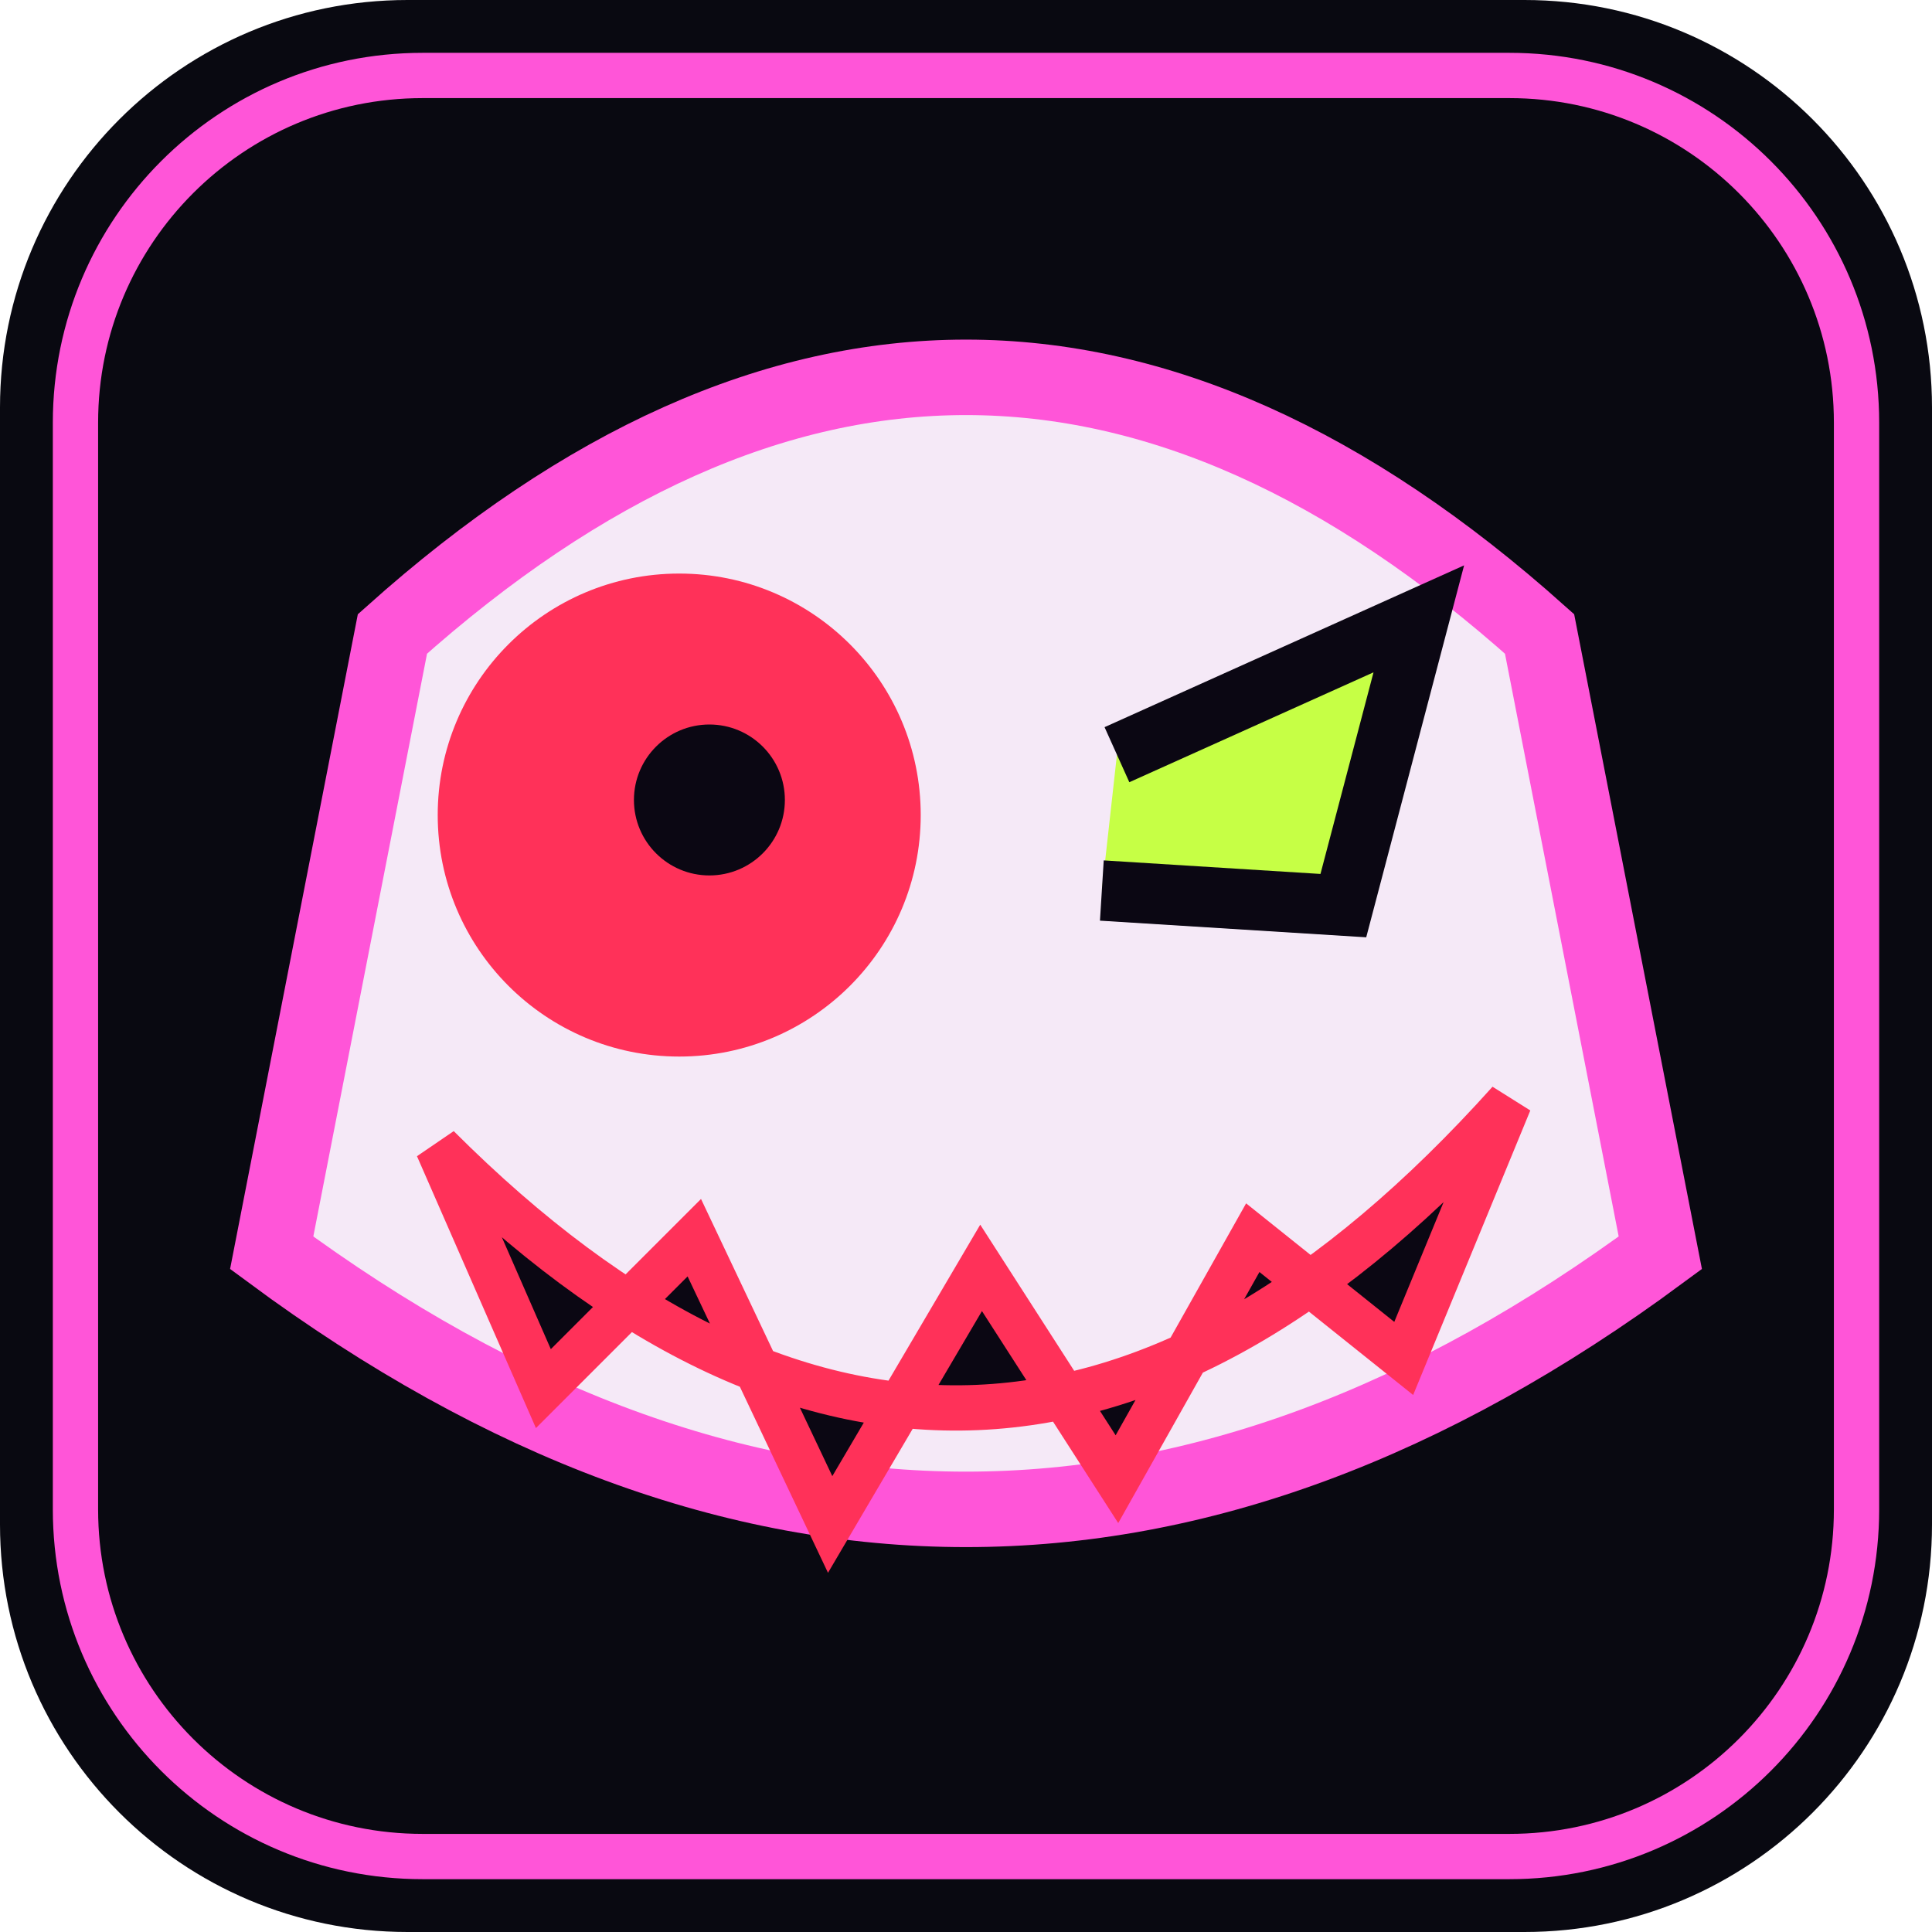
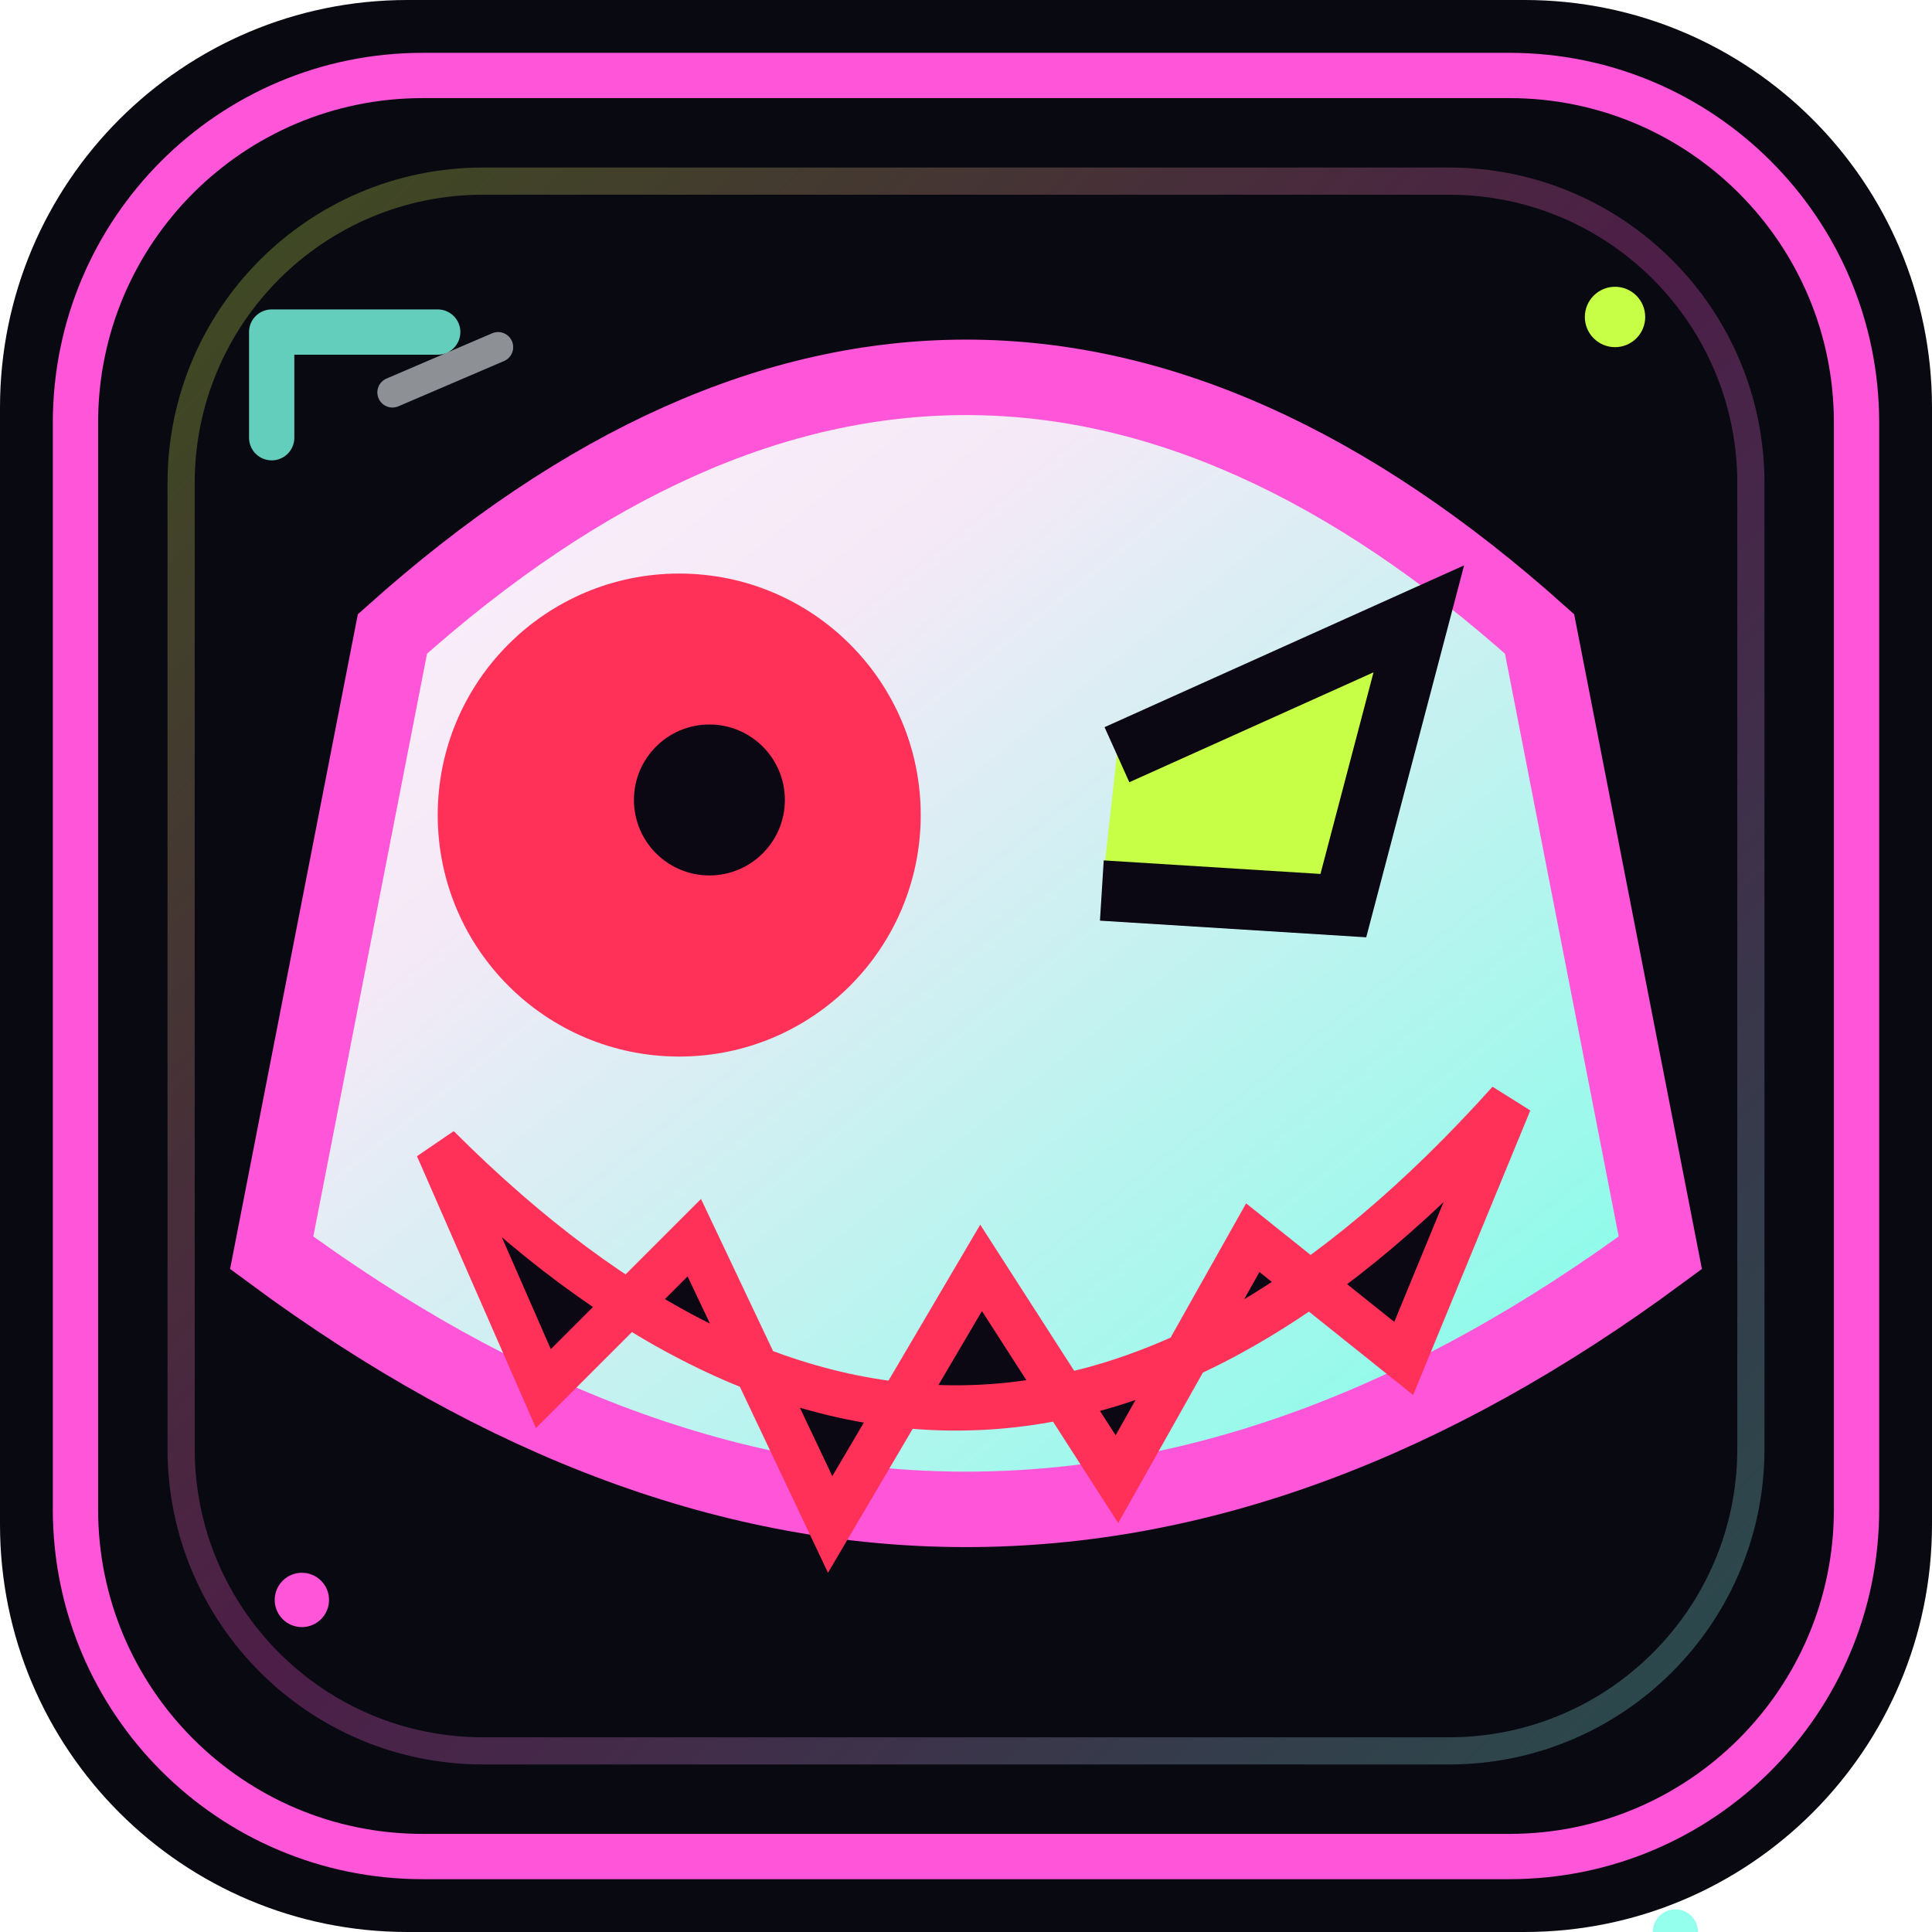
- <svg xmlns="http://www.w3.org/2000/svg" viewBox="0 0 128 128" role="img" aria-label="Serrated Grin app icon">
+ <svg xmlns="http://www.w3.org/2000/svg" viewBox="0 0 128 128" role="img" aria-labelledby="title desc">
+   <defs>
+     <linearGradient id="dt-material" x1="0" y1="0" x2="1" y2="1">
+       <stop stop-color="#fff2fe" />
+       <stop offset=".3" stop-color="#f5e9f7" />
+       <stop offset="1" stop-color="#79ffe7" />
+     </linearGradient>
+     <linearGradient id="dt-rim" x1="0" y1="0" x2="1" y2="1">
+       <stop stop-color="#c6ff45" />
+       <stop offset=".5" stop-color="#ff55d8" />
+       <stop offset="1" stop-color="#79ffe7" />
+     </linearGradient>
+   </defs>
  <rect width="128" height="128" rx="27" fill="#090911" />
  <rect x="5" y="5" width="118" height="118" rx="23" fill="none" stroke="#ff55d8" stroke-width="3" />
-   <path d="M26 42Q64 8 102 42L110 83Q64 117 18 83Z" fill="#f5e9f7" stroke="#ff55d8" stroke-width="5" />
+   <path d="M26 42Q64 8 102 42L110 83Q64 117 18 83Z" fill="url(#dt-material)" stroke="#ff55d8" stroke-width="5" />
  <circle cx="45" cy="54" r="16" fill="#ff3159" />
  <circle cx="47" cy="53" r="5" fill="#0b0713" />
  <path d="M74 50l20-9-5 19-16-1" fill="#c6ff45" stroke="#0b0713" stroke-width="4" />
  <path d="M29 76Q65 112 100 73L93 90 83 82 74 98 65 84 55 101 46 82 36 92Z" fill="#0b0713" stroke="#ff3159" stroke-width="3" />
+   <g id="dt-premium-trim" stroke-linejoin="round" stroke-linecap="round">
+     <rect x="12" y="12" width="104" height="104" rx="20" fill="none" stroke="url(#dt-rim)" stroke-width="1.8" opacity=".28" />
+     <path d="M18 29v-7h11m92 115h-10v-9" fill="none" stroke="#79ffe7" stroke-width="3" opacity=".8" />
+     <path d="m26 26 7-3" stroke="#f9ffff" stroke-width="2" opacity=".55" />
+     <circle cx="107" cy="21" r="2" fill="#c6ff45" />
+     <circle cx="20" cy="106" r="1.8" fill="#ff55d8" />
+   </g>
</svg>
